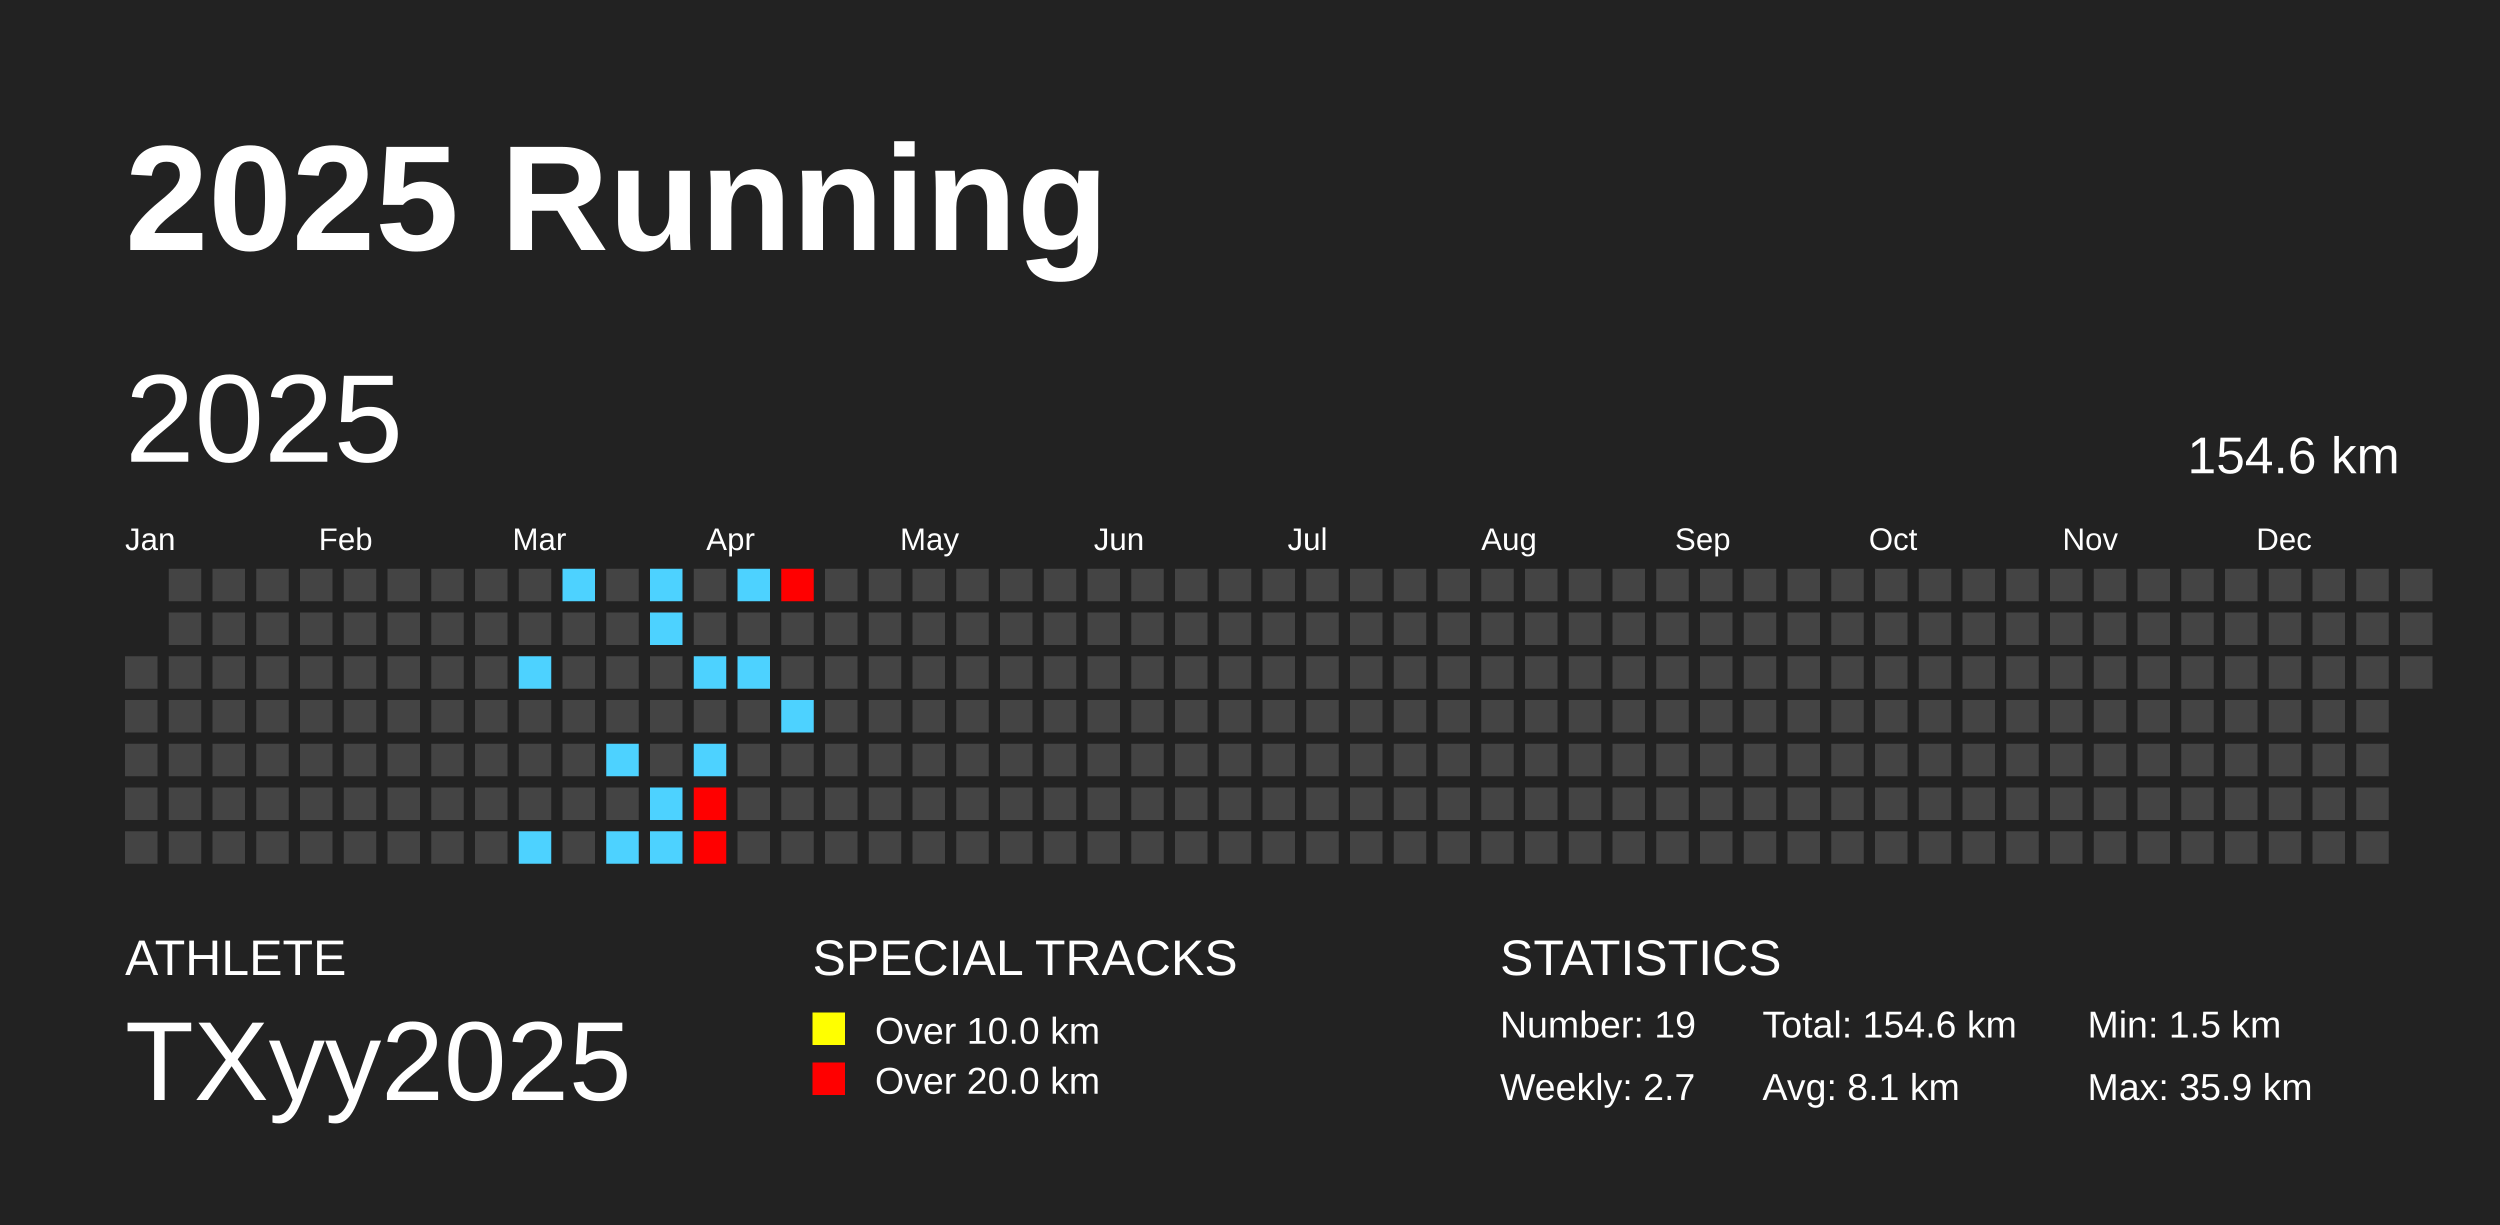
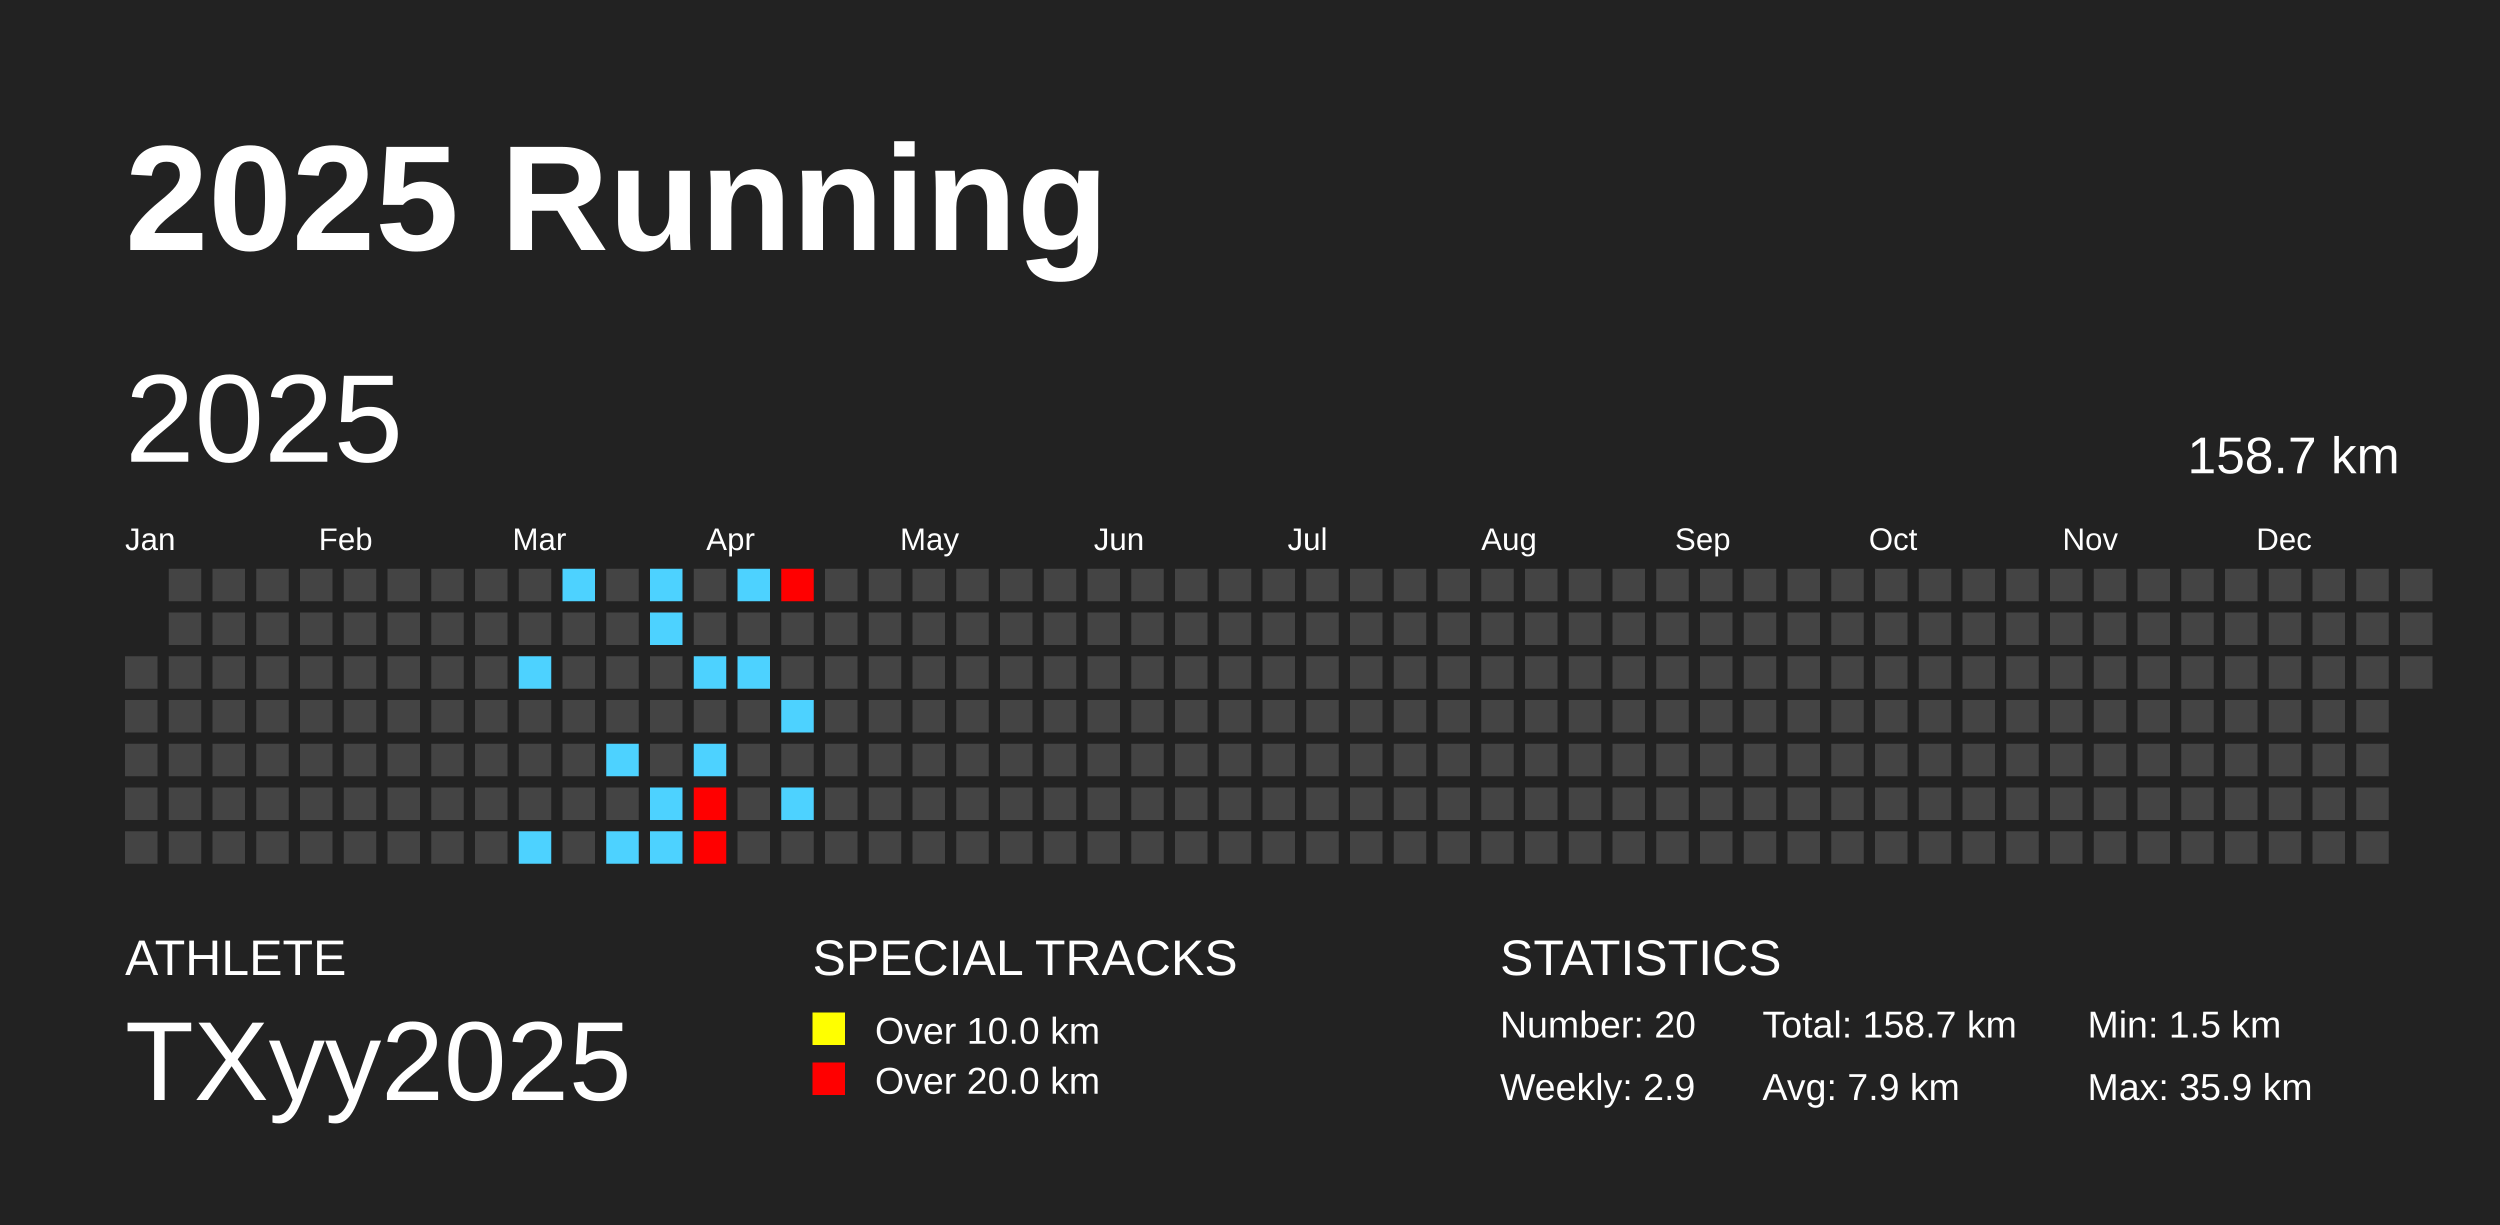
<svg xmlns="http://www.w3.org/2000/svg" baseProfile="full" height="98mm" version="1.1" viewBox="0,0,200,98" width="200mm">
  <defs />
  <rect fill="#222222" height="98" width="200" x="0" y="0" />
  <text fill="#FFFFFF" style="font-size:12px; font-family:Arial; font-weight:bold;" x="10" y="20">2025 Running</text>
  <text fill="#FFFFFF" style="font-size:4px; font-family:Arial" x="10" y="78">ATHLETE</text>
  <text fill="#FFFFFF" style="font-size:9px; font-family:Arial" x="10" y="88">TXyy2025</text>
  <text fill="#FFFFFF" style="font-size:4px; font-family:Arial" x="65" y="78">SPECIAL TRACKS</text>
  <rect fill="yellow" height="2.6" width="2.6" x="65" y="81" />
  <text fill="#FFFFFF" style="font-size:3px; font-family:Arial" x="70" y="83.5">Over 10.0 km</text>
  <rect fill="red" height="2.6" width="2.6" x="65" y="85" />
  <text fill="#FFFFFF" style="font-size:3px; font-family:Arial" x="70" y="87.5">Over 20.0 km</text>
  <text fill="#FFFFFF" style="font-size:4px; font-family:Arial" x="120" y="78">STATISTICS</text>
-   <text fill="#FFFFFF" style="font-size:3px; font-family:Arial" x="120" y="83">Number: 19</text>
-   <text fill="#FFFFFF" style="font-size:3px; font-family:Arial" x="120" y="88">Weekly: 2.7</text>
-   <text fill="#FFFFFF" style="font-size:3px; font-family:Arial" x="141" y="83">Total: 154.6 km</text>
-   <text fill="#FFFFFF" style="font-size:3px; font-family:Arial" x="141" y="88">Avg: 8.1 km</text>
+   <text fill="#FFFFFF" style="font-size:3px; font-family:Arial" x="120" y="83">Number: 20</text>
+   <text fill="#FFFFFF" style="font-size:3px; font-family:Arial" x="120" y="88">Weekly: 2.9</text>
+   <text fill="#FFFFFF" style="font-size:3px; font-family:Arial" x="141" y="83">Total: 158.7 km</text>
+   <text fill="#FFFFFF" style="font-size:3px; font-family:Arial" x="141" y="88">Avg: 7.9 km</text>
  <text fill="#FFFFFF" style="font-size:3px; font-family:Arial" x="167" y="83">Min: 1.5 km</text>
  <text fill="#FFFFFF" style="font-size:3px; font-family:Arial" x="167" y="88">Max: 35.9 km</text>
  <text dominant-baseline="hanging" fill="#FFFFFF" style="font-size:10.0px; font-family:Arial;" x="10" y="30">2025</text>
-   <text dominant-baseline="hanging" fill="#FFFFFF" style="font-size:4.125px; font-family:Arial;" x="175" y="35">154.6 km</text>
+   <text dominant-baseline="hanging" fill="#FFFFFF" style="font-size:4.125px; font-family:Arial;" x="175" y="35">158.7 km</text>
  <text fill="#FFFFFF" style="font-size:2.5px; font-family:Arial" x="10.0" y="44">Jan</text>
  <text fill="#FFFFFF" style="font-size:2.5px; font-family:Arial" x="25.5" y="44">Feb</text>
  <text fill="#FFFFFF" style="font-size:2.5px; font-family:Arial" x="41.0" y="44">Mar</text>
  <text fill="#FFFFFF" style="font-size:2.5px; font-family:Arial" x="56.5" y="44">Apr</text>
  <text fill="#FFFFFF" style="font-size:2.5px; font-family:Arial" x="72.0" y="44">May</text>
  <text fill="#FFFFFF" style="font-size:2.5px; font-family:Arial" x="87.5" y="44">Jun</text>
  <text fill="#FFFFFF" style="font-size:2.5px; font-family:Arial" x="103.0" y="44">Jul</text>
  <text fill="#FFFFFF" style="font-size:2.5px; font-family:Arial" x="118.5" y="44">Aug</text>
  <text fill="#FFFFFF" style="font-size:2.5px; font-family:Arial" x="134.0" y="44">Sep</text>
  <text fill="#FFFFFF" style="font-size:2.5px; font-family:Arial" x="149.5" y="44">Oct</text>
  <text fill="#FFFFFF" style="font-size:2.5px; font-family:Arial" x="165.0" y="44">Nov</text>
  <text fill="#FFFFFF" style="font-size:2.5px; font-family:Arial" x="180.5" y="44">Dec</text>
  <rect fill="#444444" height="2.6" width="2.6" x="10.0" y="52.5" />
  <rect fill="#444444" height="2.6" width="2.6" x="10.0" y="56.0" />
  <rect fill="#444444" height="2.6" width="2.6" x="10.0" y="59.5" />
  <rect fill="#444444" height="2.6" width="2.6" x="10.0" y="63.0" />
  <rect fill="#444444" height="2.6" width="2.6" x="10.0" y="66.5" />
  <rect fill="#444444" height="2.6" width="2.6" x="13.5" y="45.5" />
  <rect fill="#444444" height="2.6" width="2.6" x="13.5" y="49.0" />
  <rect fill="#444444" height="2.6" width="2.6" x="13.5" y="52.5" />
  <rect fill="#444444" height="2.6" width="2.6" x="13.5" y="56.0" />
  <rect fill="#444444" height="2.6" width="2.6" x="13.5" y="59.5" />
  <rect fill="#444444" height="2.6" width="2.6" x="13.5" y="63.0" />
  <rect fill="#444444" height="2.6" width="2.6" x="13.5" y="66.5" />
  <rect fill="#444444" height="2.6" width="2.6" x="17.0" y="45.5" />
  <rect fill="#444444" height="2.6" width="2.6" x="17.0" y="49.0" />
  <rect fill="#444444" height="2.6" width="2.6" x="17.0" y="52.5" />
  <rect fill="#444444" height="2.6" width="2.6" x="17.0" y="56.0" />
  <rect fill="#444444" height="2.6" width="2.6" x="17.0" y="59.5" />
  <rect fill="#444444" height="2.6" width="2.6" x="17.0" y="63.0" />
  <rect fill="#444444" height="2.6" width="2.6" x="17.0" y="66.5" />
  <rect fill="#444444" height="2.6" width="2.6" x="20.5" y="45.5" />
  <rect fill="#444444" height="2.6" width="2.6" x="20.5" y="49.0" />
  <rect fill="#444444" height="2.6" width="2.6" x="20.5" y="52.5" />
  <rect fill="#444444" height="2.6" width="2.6" x="20.5" y="56.0" />
  <rect fill="#444444" height="2.6" width="2.6" x="20.5" y="59.5" />
  <rect fill="#444444" height="2.6" width="2.6" x="20.5" y="63.0" />
  <rect fill="#444444" height="2.6" width="2.6" x="20.5" y="66.5" />
  <rect fill="#444444" height="2.6" width="2.6" x="24.0" y="45.5" />
  <rect fill="#444444" height="2.6" width="2.6" x="24.0" y="49.0" />
  <rect fill="#444444" height="2.6" width="2.6" x="24.0" y="52.5" />
  <rect fill="#444444" height="2.6" width="2.6" x="24.0" y="56.0" />
  <rect fill="#444444" height="2.6" width="2.6" x="24.0" y="59.5" />
  <rect fill="#444444" height="2.6" width="2.6" x="24.0" y="63.0" />
  <rect fill="#444444" height="2.6" width="2.6" x="24.0" y="66.5" />
  <rect fill="#444444" height="2.6" width="2.6" x="27.5" y="45.5" />
  <rect fill="#444444" height="2.6" width="2.6" x="27.5" y="49.0" />
  <rect fill="#444444" height="2.6" width="2.6" x="27.5" y="52.5" />
  <rect fill="#444444" height="2.6" width="2.6" x="27.5" y="56.0" />
  <rect fill="#444444" height="2.6" width="2.6" x="27.5" y="59.5" />
  <rect fill="#444444" height="2.6" width="2.6" x="27.5" y="63.0" />
  <rect fill="#444444" height="2.6" width="2.6" x="27.5" y="66.5" />
  <rect fill="#444444" height="2.6" width="2.6" x="31.0" y="45.5" />
  <rect fill="#444444" height="2.6" width="2.6" x="31.0" y="49.0" />
  <rect fill="#444444" height="2.6" width="2.6" x="31.0" y="52.5" />
  <rect fill="#444444" height="2.6" width="2.6" x="31.0" y="56.0" />
  <rect fill="#444444" height="2.6" width="2.6" x="31.0" y="59.5" />
  <rect fill="#444444" height="2.6" width="2.6" x="31.0" y="63.0" />
  <rect fill="#444444" height="2.6" width="2.6" x="31.0" y="66.5" />
  <rect fill="#444444" height="2.6" width="2.6" x="34.5" y="45.5" />
  <rect fill="#444444" height="2.6" width="2.6" x="34.5" y="49.0" />
  <rect fill="#444444" height="2.6" width="2.6" x="34.5" y="52.5" />
  <rect fill="#444444" height="2.6" width="2.6" x="34.5" y="56.0" />
  <rect fill="#444444" height="2.6" width="2.6" x="34.5" y="59.5" />
  <rect fill="#444444" height="2.6" width="2.6" x="34.5" y="63.0" />
  <rect fill="#444444" height="2.6" width="2.6" x="34.5" y="66.5" />
  <rect fill="#444444" height="2.6" width="2.6" x="38.0" y="45.5" />
  <rect fill="#444444" height="2.6" width="2.6" x="38.0" y="49.0" />
  <rect fill="#444444" height="2.6" width="2.6" x="38.0" y="52.5" />
  <rect fill="#444444" height="2.6" width="2.6" x="38.0" y="56.0" />
  <rect fill="#444444" height="2.6" width="2.6" x="38.0" y="59.5" />
  <rect fill="#444444" height="2.6" width="2.6" x="38.0" y="63.0" />
  <rect fill="#444444" height="2.6" width="2.6" x="38.0" y="66.5" />
  <rect fill="#444444" height="2.6" width="2.6" x="41.5" y="45.5" />
  <rect fill="#444444" height="2.6" width="2.6" x="41.5" y="49.0" />
  <rect fill="#4dd2ff" height="2.6" width="2.6" x="41.5" y="52.5" />
  <rect fill="#444444" height="2.6" width="2.6" x="41.5" y="56.0" />
  <rect fill="#444444" height="2.6" width="2.6" x="41.5" y="59.5" />
  <rect fill="#444444" height="2.6" width="2.6" x="41.5" y="63.0" />
  <rect fill="#4dd2ff" height="2.6" width="2.6" x="41.5" y="66.5" />
  <rect fill="#4dd2ff" height="2.6" width="2.6" x="45.0" y="45.5" />
  <rect fill="#444444" height="2.6" width="2.6" x="45.0" y="49.0" />
  <rect fill="#444444" height="2.6" width="2.6" x="45.0" y="52.5" />
  <rect fill="#444444" height="2.6" width="2.6" x="45.0" y="56.0" />
  <rect fill="#444444" height="2.6" width="2.6" x="45.0" y="59.5" />
  <rect fill="#444444" height="2.6" width="2.6" x="45.0" y="63.0" />
  <rect fill="#444444" height="2.6" width="2.6" x="45.0" y="66.5" />
  <rect fill="#444444" height="2.6" width="2.6" x="48.5" y="45.5" />
  <rect fill="#444444" height="2.6" width="2.6" x="48.5" y="49.0" />
  <rect fill="#444444" height="2.6" width="2.6" x="48.5" y="52.5" />
  <rect fill="#444444" height="2.6" width="2.6" x="48.5" y="56.0" />
  <rect fill="#4dd2ff" height="2.6" width="2.6" x="48.5" y="59.5" />
  <rect fill="#444444" height="2.6" width="2.6" x="48.5" y="63.0" />
  <rect fill="#4dd2ff" height="2.6" width="2.6" x="48.5" y="66.5" />
  <rect fill="#4dd2ff" height="2.6" width="2.6" x="52.0" y="45.5" />
  <rect fill="#4dd2ff" height="2.6" width="2.6" x="52.0" y="49.0" />
  <rect fill="#444444" height="2.6" width="2.6" x="52.0" y="52.5" />
  <rect fill="#444444" height="2.6" width="2.6" x="52.0" y="56.0" />
  <rect fill="#444444" height="2.6" width="2.6" x="52.0" y="59.5" />
  <rect fill="#4dd2ff" height="2.6" width="2.6" x="52.0" y="63.0" />
  <rect fill="#4dd2ff" height="2.6" width="2.6" x="52.0" y="66.5" />
  <rect fill="#444444" height="2.6" width="2.6" x="55.5" y="45.5" />
  <rect fill="#444444" height="2.6" width="2.6" x="55.5" y="49.0" />
  <rect fill="#4dd2ff" height="2.6" width="2.6" x="55.5" y="52.5" />
  <rect fill="#444444" height="2.6" width="2.6" x="55.5" y="56.0" />
  <rect fill="#4dd2ff" height="2.6" width="2.6" x="55.5" y="59.5" />
  <rect fill="red" height="2.6" width="2.6" x="55.5" y="63.0" />
  <rect fill="red" height="2.6" width="2.6" x="55.5" y="66.5" />
  <rect fill="#4dd2ff" height="2.6" width="2.6" x="59.0" y="45.5" />
  <rect fill="#444444" height="2.6" width="2.6" x="59.0" y="49.0" />
  <rect fill="#4dd2ff" height="2.6" width="2.6" x="59.0" y="52.5" />
  <rect fill="#444444" height="2.6" width="2.6" x="59.0" y="56.0" />
  <rect fill="#444444" height="2.6" width="2.6" x="59.0" y="59.5" />
  <rect fill="#444444" height="2.6" width="2.6" x="59.0" y="63.0" />
  <rect fill="#444444" height="2.6" width="2.6" x="59.0" y="66.5" />
  <rect fill="red" height="2.6" width="2.6" x="62.5" y="45.5" />
  <rect fill="#444444" height="2.6" width="2.6" x="62.5" y="49.0" />
  <rect fill="#444444" height="2.6" width="2.6" x="62.5" y="52.5" />
  <rect fill="#4dd2ff" height="2.6" width="2.6" x="62.5" y="56.0" />
  <rect fill="#444444" height="2.6" width="2.6" x="62.5" y="59.5" />
-   <rect fill="#444444" height="2.6" width="2.6" x="62.5" y="63.0" />
+   <rect fill="#4dd2ff" height="2.6" width="2.6" x="62.5" y="63.0" />
  <rect fill="#444444" height="2.6" width="2.6" x="62.5" y="66.5" />
  <rect fill="#444444" height="2.6" width="2.6" x="66.0" y="45.5" />
  <rect fill="#444444" height="2.6" width="2.6" x="66.0" y="49.0" />
  <rect fill="#444444" height="2.6" width="2.6" x="66.0" y="52.5" />
  <rect fill="#444444" height="2.6" width="2.6" x="66.0" y="56.0" />
  <rect fill="#444444" height="2.6" width="2.6" x="66.0" y="59.5" />
  <rect fill="#444444" height="2.6" width="2.6" x="66.0" y="63.0" />
  <rect fill="#444444" height="2.6" width="2.6" x="66.0" y="66.5" />
  <rect fill="#444444" height="2.6" width="2.6" x="69.5" y="45.5" />
  <rect fill="#444444" height="2.6" width="2.6" x="69.5" y="49.0" />
  <rect fill="#444444" height="2.6" width="2.6" x="69.5" y="52.5" />
  <rect fill="#444444" height="2.6" width="2.6" x="69.5" y="56.0" />
  <rect fill="#444444" height="2.6" width="2.6" x="69.5" y="59.5" />
  <rect fill="#444444" height="2.6" width="2.6" x="69.5" y="63.0" />
  <rect fill="#444444" height="2.6" width="2.6" x="69.5" y="66.5" />
  <rect fill="#444444" height="2.6" width="2.6" x="73.0" y="45.5" />
  <rect fill="#444444" height="2.6" width="2.6" x="73.0" y="49.0" />
  <rect fill="#444444" height="2.6" width="2.6" x="73.0" y="52.5" />
  <rect fill="#444444" height="2.6" width="2.6" x="73.0" y="56.0" />
  <rect fill="#444444" height="2.6" width="2.6" x="73.0" y="59.5" />
  <rect fill="#444444" height="2.6" width="2.6" x="73.0" y="63.0" />
  <rect fill="#444444" height="2.6" width="2.6" x="73.0" y="66.5" />
  <rect fill="#444444" height="2.6" width="2.6" x="76.5" y="45.5" />
  <rect fill="#444444" height="2.6" width="2.6" x="76.5" y="49.0" />
  <rect fill="#444444" height="2.6" width="2.6" x="76.5" y="52.5" />
  <rect fill="#444444" height="2.6" width="2.6" x="76.5" y="56.0" />
  <rect fill="#444444" height="2.6" width="2.6" x="76.5" y="59.5" />
  <rect fill="#444444" height="2.6" width="2.6" x="76.5" y="63.0" />
  <rect fill="#444444" height="2.6" width="2.6" x="76.5" y="66.5" />
  <rect fill="#444444" height="2.6" width="2.6" x="80.0" y="45.5" />
  <rect fill="#444444" height="2.6" width="2.6" x="80.0" y="49.0" />
  <rect fill="#444444" height="2.6" width="2.6" x="80.0" y="52.5" />
  <rect fill="#444444" height="2.6" width="2.6" x="80.0" y="56.0" />
  <rect fill="#444444" height="2.6" width="2.6" x="80.0" y="59.5" />
  <rect fill="#444444" height="2.6" width="2.6" x="80.0" y="63.0" />
  <rect fill="#444444" height="2.6" width="2.6" x="80.0" y="66.5" />
  <rect fill="#444444" height="2.6" width="2.6" x="83.5" y="45.5" />
  <rect fill="#444444" height="2.6" width="2.6" x="83.5" y="49.0" />
  <rect fill="#444444" height="2.6" width="2.6" x="83.5" y="52.5" />
  <rect fill="#444444" height="2.6" width="2.6" x="83.5" y="56.0" />
  <rect fill="#444444" height="2.6" width="2.6" x="83.5" y="59.5" />
  <rect fill="#444444" height="2.6" width="2.6" x="83.5" y="63.0" />
  <rect fill="#444444" height="2.6" width="2.6" x="83.5" y="66.5" />
  <rect fill="#444444" height="2.6" width="2.6" x="87.0" y="45.5" />
  <rect fill="#444444" height="2.6" width="2.6" x="87.0" y="49.0" />
  <rect fill="#444444" height="2.6" width="2.6" x="87.0" y="52.5" />
  <rect fill="#444444" height="2.6" width="2.6" x="87.0" y="56.0" />
  <rect fill="#444444" height="2.6" width="2.6" x="87.0" y="59.5" />
  <rect fill="#444444" height="2.6" width="2.6" x="87.0" y="63.0" />
  <rect fill="#444444" height="2.6" width="2.6" x="87.0" y="66.5" />
  <rect fill="#444444" height="2.6" width="2.6" x="90.5" y="45.5" />
  <rect fill="#444444" height="2.6" width="2.6" x="90.5" y="49.0" />
  <rect fill="#444444" height="2.6" width="2.6" x="90.5" y="52.5" />
  <rect fill="#444444" height="2.6" width="2.6" x="90.5" y="56.0" />
  <rect fill="#444444" height="2.6" width="2.6" x="90.5" y="59.5" />
  <rect fill="#444444" height="2.6" width="2.6" x="90.5" y="63.0" />
  <rect fill="#444444" height="2.6" width="2.6" x="90.5" y="66.5" />
  <rect fill="#444444" height="2.6" width="2.6" x="94.0" y="45.5" />
  <rect fill="#444444" height="2.6" width="2.6" x="94.0" y="49.0" />
  <rect fill="#444444" height="2.6" width="2.6" x="94.0" y="52.5" />
  <rect fill="#444444" height="2.6" width="2.6" x="94.0" y="56.0" />
  <rect fill="#444444" height="2.6" width="2.6" x="94.0" y="59.5" />
  <rect fill="#444444" height="2.6" width="2.6" x="94.0" y="63.0" />
  <rect fill="#444444" height="2.6" width="2.6" x="94.0" y="66.5" />
  <rect fill="#444444" height="2.6" width="2.6" x="97.5" y="45.5" />
  <rect fill="#444444" height="2.6" width="2.6" x="97.5" y="49.0" />
  <rect fill="#444444" height="2.6" width="2.6" x="97.5" y="52.5" />
  <rect fill="#444444" height="2.6" width="2.6" x="97.5" y="56.0" />
  <rect fill="#444444" height="2.6" width="2.6" x="97.5" y="59.5" />
  <rect fill="#444444" height="2.6" width="2.6" x="97.5" y="63.0" />
  <rect fill="#444444" height="2.6" width="2.6" x="97.5" y="66.5" />
  <rect fill="#444444" height="2.6" width="2.6" x="101.0" y="45.5" />
  <rect fill="#444444" height="2.6" width="2.6" x="101.0" y="49.0" />
  <rect fill="#444444" height="2.6" width="2.6" x="101.0" y="52.5" />
  <rect fill="#444444" height="2.6" width="2.6" x="101.0" y="56.0" />
  <rect fill="#444444" height="2.6" width="2.6" x="101.0" y="59.5" />
  <rect fill="#444444" height="2.6" width="2.6" x="101.0" y="63.0" />
  <rect fill="#444444" height="2.6" width="2.6" x="101.0" y="66.5" />
  <rect fill="#444444" height="2.6" width="2.6" x="104.5" y="45.5" />
  <rect fill="#444444" height="2.6" width="2.6" x="104.5" y="49.0" />
  <rect fill="#444444" height="2.6" width="2.6" x="104.5" y="52.5" />
  <rect fill="#444444" height="2.6" width="2.6" x="104.5" y="56.0" />
  <rect fill="#444444" height="2.6" width="2.6" x="104.5" y="59.5" />
  <rect fill="#444444" height="2.6" width="2.6" x="104.5" y="63.0" />
  <rect fill="#444444" height="2.6" width="2.6" x="104.5" y="66.5" />
  <rect fill="#444444" height="2.6" width="2.6" x="108.0" y="45.5" />
  <rect fill="#444444" height="2.6" width="2.6" x="108.0" y="49.0" />
  <rect fill="#444444" height="2.6" width="2.6" x="108.0" y="52.5" />
  <rect fill="#444444" height="2.6" width="2.6" x="108.0" y="56.0" />
  <rect fill="#444444" height="2.6" width="2.6" x="108.0" y="59.5" />
  <rect fill="#444444" height="2.6" width="2.6" x="108.0" y="63.0" />
  <rect fill="#444444" height="2.6" width="2.6" x="108.0" y="66.5" />
  <rect fill="#444444" height="2.6" width="2.6" x="111.5" y="45.5" />
  <rect fill="#444444" height="2.6" width="2.6" x="111.5" y="49.0" />
  <rect fill="#444444" height="2.6" width="2.6" x="111.5" y="52.5" />
  <rect fill="#444444" height="2.6" width="2.6" x="111.5" y="56.0" />
  <rect fill="#444444" height="2.6" width="2.6" x="111.5" y="59.5" />
  <rect fill="#444444" height="2.6" width="2.6" x="111.5" y="63.0" />
  <rect fill="#444444" height="2.6" width="2.6" x="111.5" y="66.5" />
  <rect fill="#444444" height="2.6" width="2.6" x="115.0" y="45.5" />
  <rect fill="#444444" height="2.6" width="2.6" x="115.0" y="49.0" />
  <rect fill="#444444" height="2.6" width="2.6" x="115.0" y="52.5" />
  <rect fill="#444444" height="2.6" width="2.6" x="115.0" y="56.0" />
  <rect fill="#444444" height="2.6" width="2.6" x="115.0" y="59.5" />
  <rect fill="#444444" height="2.6" width="2.6" x="115.0" y="63.0" />
  <rect fill="#444444" height="2.6" width="2.6" x="115.0" y="66.5" />
  <rect fill="#444444" height="2.6" width="2.6" x="118.5" y="45.5" />
  <rect fill="#444444" height="2.6" width="2.6" x="118.5" y="49.0" />
  <rect fill="#444444" height="2.6" width="2.6" x="118.5" y="52.5" />
  <rect fill="#444444" height="2.6" width="2.6" x="118.5" y="56.0" />
  <rect fill="#444444" height="2.6" width="2.6" x="118.5" y="59.5" />
  <rect fill="#444444" height="2.6" width="2.6" x="118.5" y="63.0" />
  <rect fill="#444444" height="2.6" width="2.6" x="118.5" y="66.5" />
  <rect fill="#444444" height="2.6" width="2.6" x="122.0" y="45.5" />
  <rect fill="#444444" height="2.6" width="2.6" x="122.0" y="49.0" />
  <rect fill="#444444" height="2.6" width="2.6" x="122.0" y="52.5" />
  <rect fill="#444444" height="2.6" width="2.6" x="122.0" y="56.0" />
  <rect fill="#444444" height="2.6" width="2.6" x="122.0" y="59.5" />
  <rect fill="#444444" height="2.6" width="2.6" x="122.0" y="63.0" />
  <rect fill="#444444" height="2.6" width="2.6" x="122.0" y="66.5" />
  <rect fill="#444444" height="2.6" width="2.6" x="125.5" y="45.5" />
  <rect fill="#444444" height="2.6" width="2.6" x="125.5" y="49.0" />
  <rect fill="#444444" height="2.6" width="2.6" x="125.5" y="52.5" />
  <rect fill="#444444" height="2.6" width="2.6" x="125.5" y="56.0" />
  <rect fill="#444444" height="2.6" width="2.6" x="125.5" y="59.5" />
  <rect fill="#444444" height="2.6" width="2.6" x="125.5" y="63.0" />
  <rect fill="#444444" height="2.6" width="2.6" x="125.5" y="66.5" />
  <rect fill="#444444" height="2.6" width="2.6" x="129.0" y="45.5" />
  <rect fill="#444444" height="2.6" width="2.6" x="129.0" y="49.0" />
  <rect fill="#444444" height="2.6" width="2.6" x="129.0" y="52.5" />
  <rect fill="#444444" height="2.6" width="2.6" x="129.0" y="56.0" />
  <rect fill="#444444" height="2.6" width="2.6" x="129.0" y="59.5" />
  <rect fill="#444444" height="2.6" width="2.6" x="129.0" y="63.0" />
  <rect fill="#444444" height="2.6" width="2.6" x="129.0" y="66.5" />
  <rect fill="#444444" height="2.6" width="2.6" x="132.5" y="45.5" />
  <rect fill="#444444" height="2.6" width="2.6" x="132.5" y="49.0" />
  <rect fill="#444444" height="2.6" width="2.6" x="132.5" y="52.5" />
  <rect fill="#444444" height="2.6" width="2.6" x="132.5" y="56.0" />
  <rect fill="#444444" height="2.6" width="2.6" x="132.5" y="59.5" />
  <rect fill="#444444" height="2.6" width="2.6" x="132.5" y="63.0" />
  <rect fill="#444444" height="2.6" width="2.6" x="132.5" y="66.5" />
  <rect fill="#444444" height="2.6" width="2.6" x="136.0" y="45.5" />
  <rect fill="#444444" height="2.6" width="2.6" x="136.0" y="49.0" />
  <rect fill="#444444" height="2.6" width="2.6" x="136.0" y="52.5" />
  <rect fill="#444444" height="2.6" width="2.6" x="136.0" y="56.0" />
  <rect fill="#444444" height="2.6" width="2.6" x="136.0" y="59.5" />
  <rect fill="#444444" height="2.6" width="2.6" x="136.0" y="63.0" />
  <rect fill="#444444" height="2.6" width="2.6" x="136.0" y="66.5" />
  <rect fill="#444444" height="2.6" width="2.6" x="139.5" y="45.5" />
  <rect fill="#444444" height="2.6" width="2.6" x="139.5" y="49.0" />
  <rect fill="#444444" height="2.6" width="2.6" x="139.5" y="52.5" />
  <rect fill="#444444" height="2.6" width="2.6" x="139.5" y="56.0" />
  <rect fill="#444444" height="2.6" width="2.6" x="139.5" y="59.5" />
  <rect fill="#444444" height="2.6" width="2.6" x="139.5" y="63.0" />
  <rect fill="#444444" height="2.6" width="2.6" x="139.5" y="66.5" />
  <rect fill="#444444" height="2.6" width="2.6" x="143.0" y="45.5" />
  <rect fill="#444444" height="2.6" width="2.6" x="143.0" y="49.0" />
  <rect fill="#444444" height="2.6" width="2.6" x="143.0" y="52.5" />
  <rect fill="#444444" height="2.6" width="2.6" x="143.0" y="56.0" />
  <rect fill="#444444" height="2.6" width="2.6" x="143.0" y="59.5" />
  <rect fill="#444444" height="2.6" width="2.6" x="143.0" y="63.0" />
  <rect fill="#444444" height="2.6" width="2.6" x="143.0" y="66.5" />
  <rect fill="#444444" height="2.6" width="2.6" x="146.5" y="45.5" />
  <rect fill="#444444" height="2.6" width="2.6" x="146.5" y="49.0" />
  <rect fill="#444444" height="2.6" width="2.6" x="146.5" y="52.5" />
  <rect fill="#444444" height="2.6" width="2.6" x="146.5" y="56.0" />
  <rect fill="#444444" height="2.6" width="2.6" x="146.5" y="59.5" />
  <rect fill="#444444" height="2.6" width="2.6" x="146.5" y="63.0" />
  <rect fill="#444444" height="2.6" width="2.6" x="146.5" y="66.5" />
  <rect fill="#444444" height="2.6" width="2.6" x="150.0" y="45.5" />
  <rect fill="#444444" height="2.6" width="2.6" x="150.0" y="49.0" />
  <rect fill="#444444" height="2.6" width="2.6" x="150.0" y="52.5" />
  <rect fill="#444444" height="2.6" width="2.6" x="150.0" y="56.0" />
  <rect fill="#444444" height="2.6" width="2.6" x="150.0" y="59.5" />
  <rect fill="#444444" height="2.6" width="2.6" x="150.0" y="63.0" />
  <rect fill="#444444" height="2.6" width="2.6" x="150.0" y="66.5" />
  <rect fill="#444444" height="2.6" width="2.6" x="153.5" y="45.5" />
  <rect fill="#444444" height="2.6" width="2.6" x="153.5" y="49.0" />
  <rect fill="#444444" height="2.6" width="2.6" x="153.5" y="52.5" />
  <rect fill="#444444" height="2.6" width="2.6" x="153.5" y="56.0" />
  <rect fill="#444444" height="2.6" width="2.6" x="153.5" y="59.5" />
  <rect fill="#444444" height="2.6" width="2.6" x="153.5" y="63.0" />
  <rect fill="#444444" height="2.6" width="2.6" x="153.5" y="66.5" />
  <rect fill="#444444" height="2.6" width="2.6" x="157.0" y="45.5" />
  <rect fill="#444444" height="2.6" width="2.6" x="157.0" y="49.0" />
  <rect fill="#444444" height="2.6" width="2.6" x="157.0" y="52.5" />
  <rect fill="#444444" height="2.6" width="2.6" x="157.0" y="56.0" />
  <rect fill="#444444" height="2.6" width="2.6" x="157.0" y="59.5" />
  <rect fill="#444444" height="2.6" width="2.6" x="157.0" y="63.0" />
  <rect fill="#444444" height="2.6" width="2.6" x="157.0" y="66.5" />
  <rect fill="#444444" height="2.6" width="2.6" x="160.5" y="45.5" />
  <rect fill="#444444" height="2.6" width="2.6" x="160.5" y="49.0" />
  <rect fill="#444444" height="2.6" width="2.6" x="160.5" y="52.5" />
  <rect fill="#444444" height="2.6" width="2.6" x="160.5" y="56.0" />
  <rect fill="#444444" height="2.6" width="2.6" x="160.5" y="59.5" />
  <rect fill="#444444" height="2.6" width="2.6" x="160.5" y="63.0" />
  <rect fill="#444444" height="2.6" width="2.6" x="160.5" y="66.5" />
  <rect fill="#444444" height="2.6" width="2.6" x="164.0" y="45.5" />
  <rect fill="#444444" height="2.6" width="2.6" x="164.0" y="49.0" />
  <rect fill="#444444" height="2.6" width="2.6" x="164.0" y="52.5" />
  <rect fill="#444444" height="2.6" width="2.6" x="164.0" y="56.0" />
  <rect fill="#444444" height="2.6" width="2.6" x="164.0" y="59.5" />
  <rect fill="#444444" height="2.6" width="2.6" x="164.0" y="63.0" />
  <rect fill="#444444" height="2.6" width="2.6" x="164.0" y="66.5" />
  <rect fill="#444444" height="2.6" width="2.6" x="167.5" y="45.5" />
  <rect fill="#444444" height="2.6" width="2.6" x="167.5" y="49.0" />
  <rect fill="#444444" height="2.6" width="2.6" x="167.5" y="52.5" />
  <rect fill="#444444" height="2.6" width="2.6" x="167.5" y="56.0" />
  <rect fill="#444444" height="2.6" width="2.6" x="167.5" y="59.5" />
  <rect fill="#444444" height="2.6" width="2.6" x="167.5" y="63.0" />
  <rect fill="#444444" height="2.6" width="2.6" x="167.5" y="66.5" />
  <rect fill="#444444" height="2.6" width="2.6" x="171.0" y="45.5" />
  <rect fill="#444444" height="2.6" width="2.6" x="171.0" y="49.0" />
  <rect fill="#444444" height="2.6" width="2.6" x="171.0" y="52.5" />
  <rect fill="#444444" height="2.6" width="2.6" x="171.0" y="56.0" />
  <rect fill="#444444" height="2.6" width="2.6" x="171.0" y="59.5" />
  <rect fill="#444444" height="2.6" width="2.6" x="171.0" y="63.0" />
  <rect fill="#444444" height="2.6" width="2.6" x="171.0" y="66.5" />
  <rect fill="#444444" height="2.6" width="2.6" x="174.5" y="45.5" />
  <rect fill="#444444" height="2.6" width="2.6" x="174.5" y="49.0" />
  <rect fill="#444444" height="2.6" width="2.6" x="174.5" y="52.5" />
  <rect fill="#444444" height="2.6" width="2.6" x="174.5" y="56.0" />
  <rect fill="#444444" height="2.6" width="2.6" x="174.5" y="59.5" />
  <rect fill="#444444" height="2.6" width="2.6" x="174.5" y="63.0" />
  <rect fill="#444444" height="2.6" width="2.6" x="174.5" y="66.5" />
  <rect fill="#444444" height="2.6" width="2.6" x="178.0" y="45.5" />
  <rect fill="#444444" height="2.6" width="2.6" x="178.0" y="49.0" />
  <rect fill="#444444" height="2.6" width="2.6" x="178.0" y="52.5" />
  <rect fill="#444444" height="2.6" width="2.6" x="178.0" y="56.0" />
  <rect fill="#444444" height="2.6" width="2.6" x="178.0" y="59.5" />
  <rect fill="#444444" height="2.6" width="2.6" x="178.0" y="63.0" />
  <rect fill="#444444" height="2.6" width="2.6" x="178.0" y="66.5" />
  <rect fill="#444444" height="2.6" width="2.6" x="181.5" y="45.5" />
  <rect fill="#444444" height="2.6" width="2.6" x="181.5" y="49.0" />
  <rect fill="#444444" height="2.6" width="2.6" x="181.5" y="52.5" />
  <rect fill="#444444" height="2.6" width="2.6" x="181.5" y="56.0" />
  <rect fill="#444444" height="2.6" width="2.6" x="181.5" y="59.5" />
  <rect fill="#444444" height="2.6" width="2.6" x="181.5" y="63.0" />
  <rect fill="#444444" height="2.6" width="2.6" x="181.5" y="66.5" />
  <rect fill="#444444" height="2.6" width="2.6" x="185.0" y="45.5" />
  <rect fill="#444444" height="2.6" width="2.6" x="185.0" y="49.0" />
  <rect fill="#444444" height="2.6" width="2.6" x="185.0" y="52.5" />
  <rect fill="#444444" height="2.6" width="2.6" x="185.0" y="56.0" />
  <rect fill="#444444" height="2.6" width="2.6" x="185.0" y="59.5" />
  <rect fill="#444444" height="2.6" width="2.6" x="185.0" y="63.0" />
  <rect fill="#444444" height="2.6" width="2.6" x="185.0" y="66.5" />
  <rect fill="#444444" height="2.6" width="2.6" x="188.5" y="45.5" />
  <rect fill="#444444" height="2.6" width="2.6" x="188.5" y="49.0" />
  <rect fill="#444444" height="2.6" width="2.6" x="188.5" y="52.5" />
  <rect fill="#444444" height="2.6" width="2.6" x="188.5" y="56.0" />
  <rect fill="#444444" height="2.6" width="2.6" x="188.5" y="59.5" />
  <rect fill="#444444" height="2.6" width="2.6" x="188.5" y="63.0" />
  <rect fill="#444444" height="2.6" width="2.6" x="188.5" y="66.5" />
  <rect fill="#444444" height="2.6" width="2.6" x="192.0" y="45.5" />
  <rect fill="#444444" height="2.6" width="2.6" x="192.0" y="49.0" />
  <rect fill="#444444" height="2.6" width="2.6" x="192.0" y="52.5" />
</svg>
